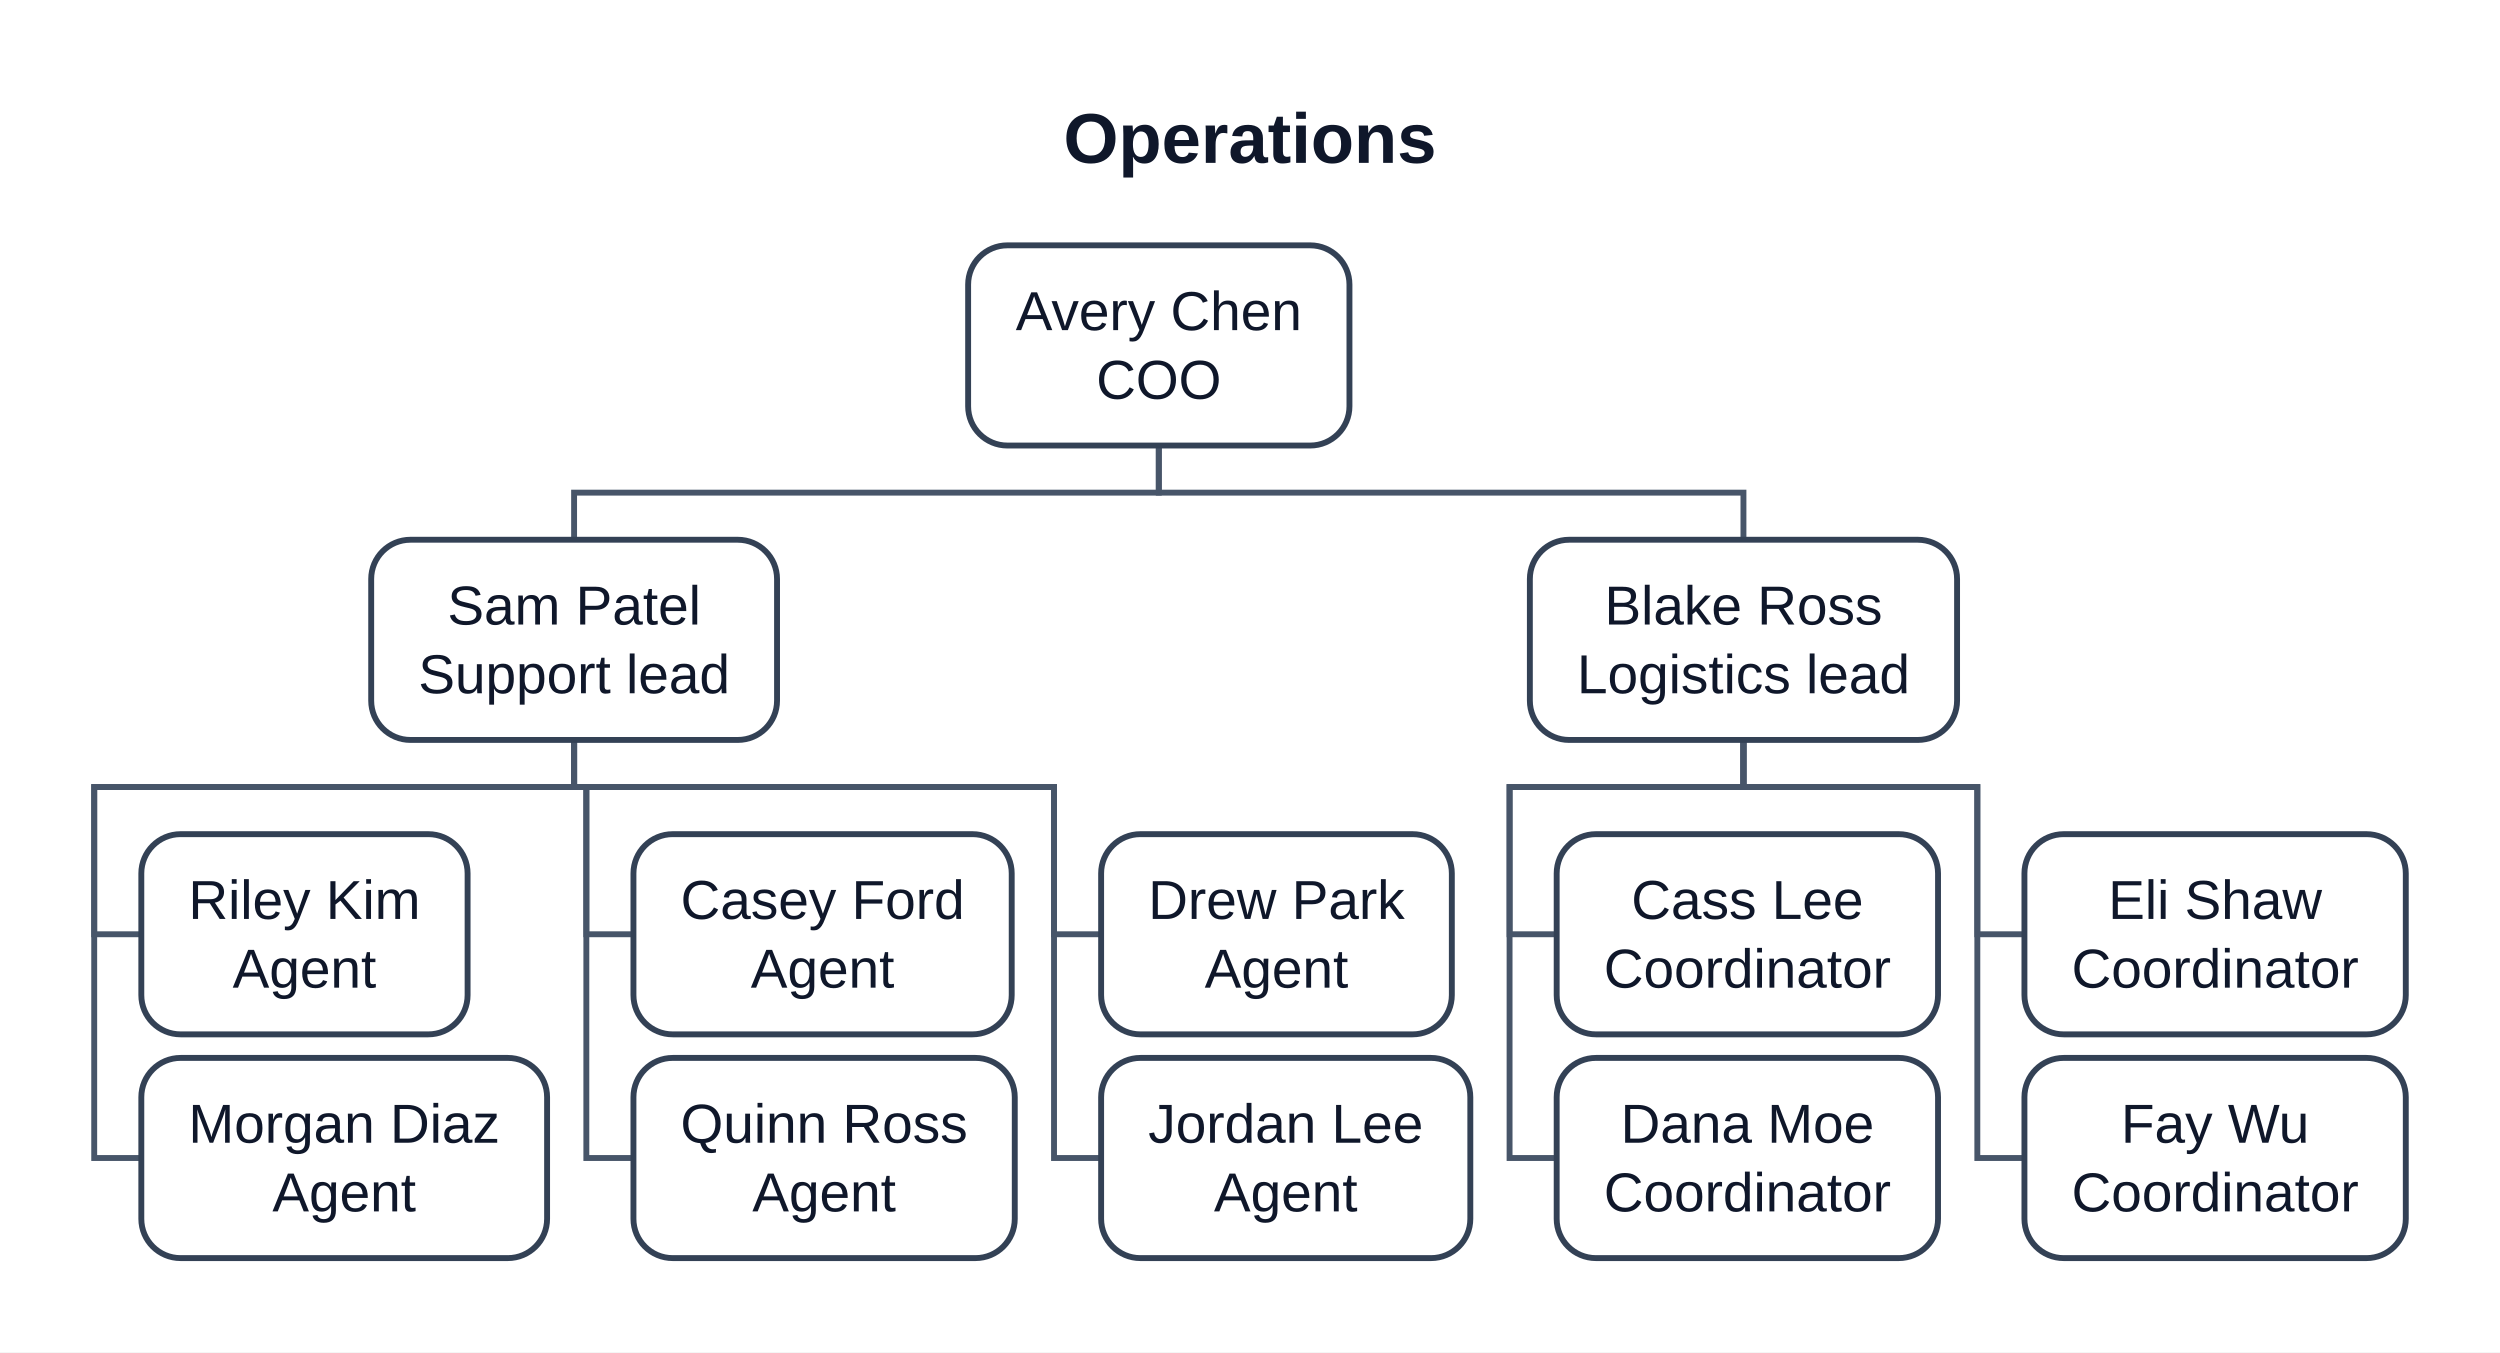
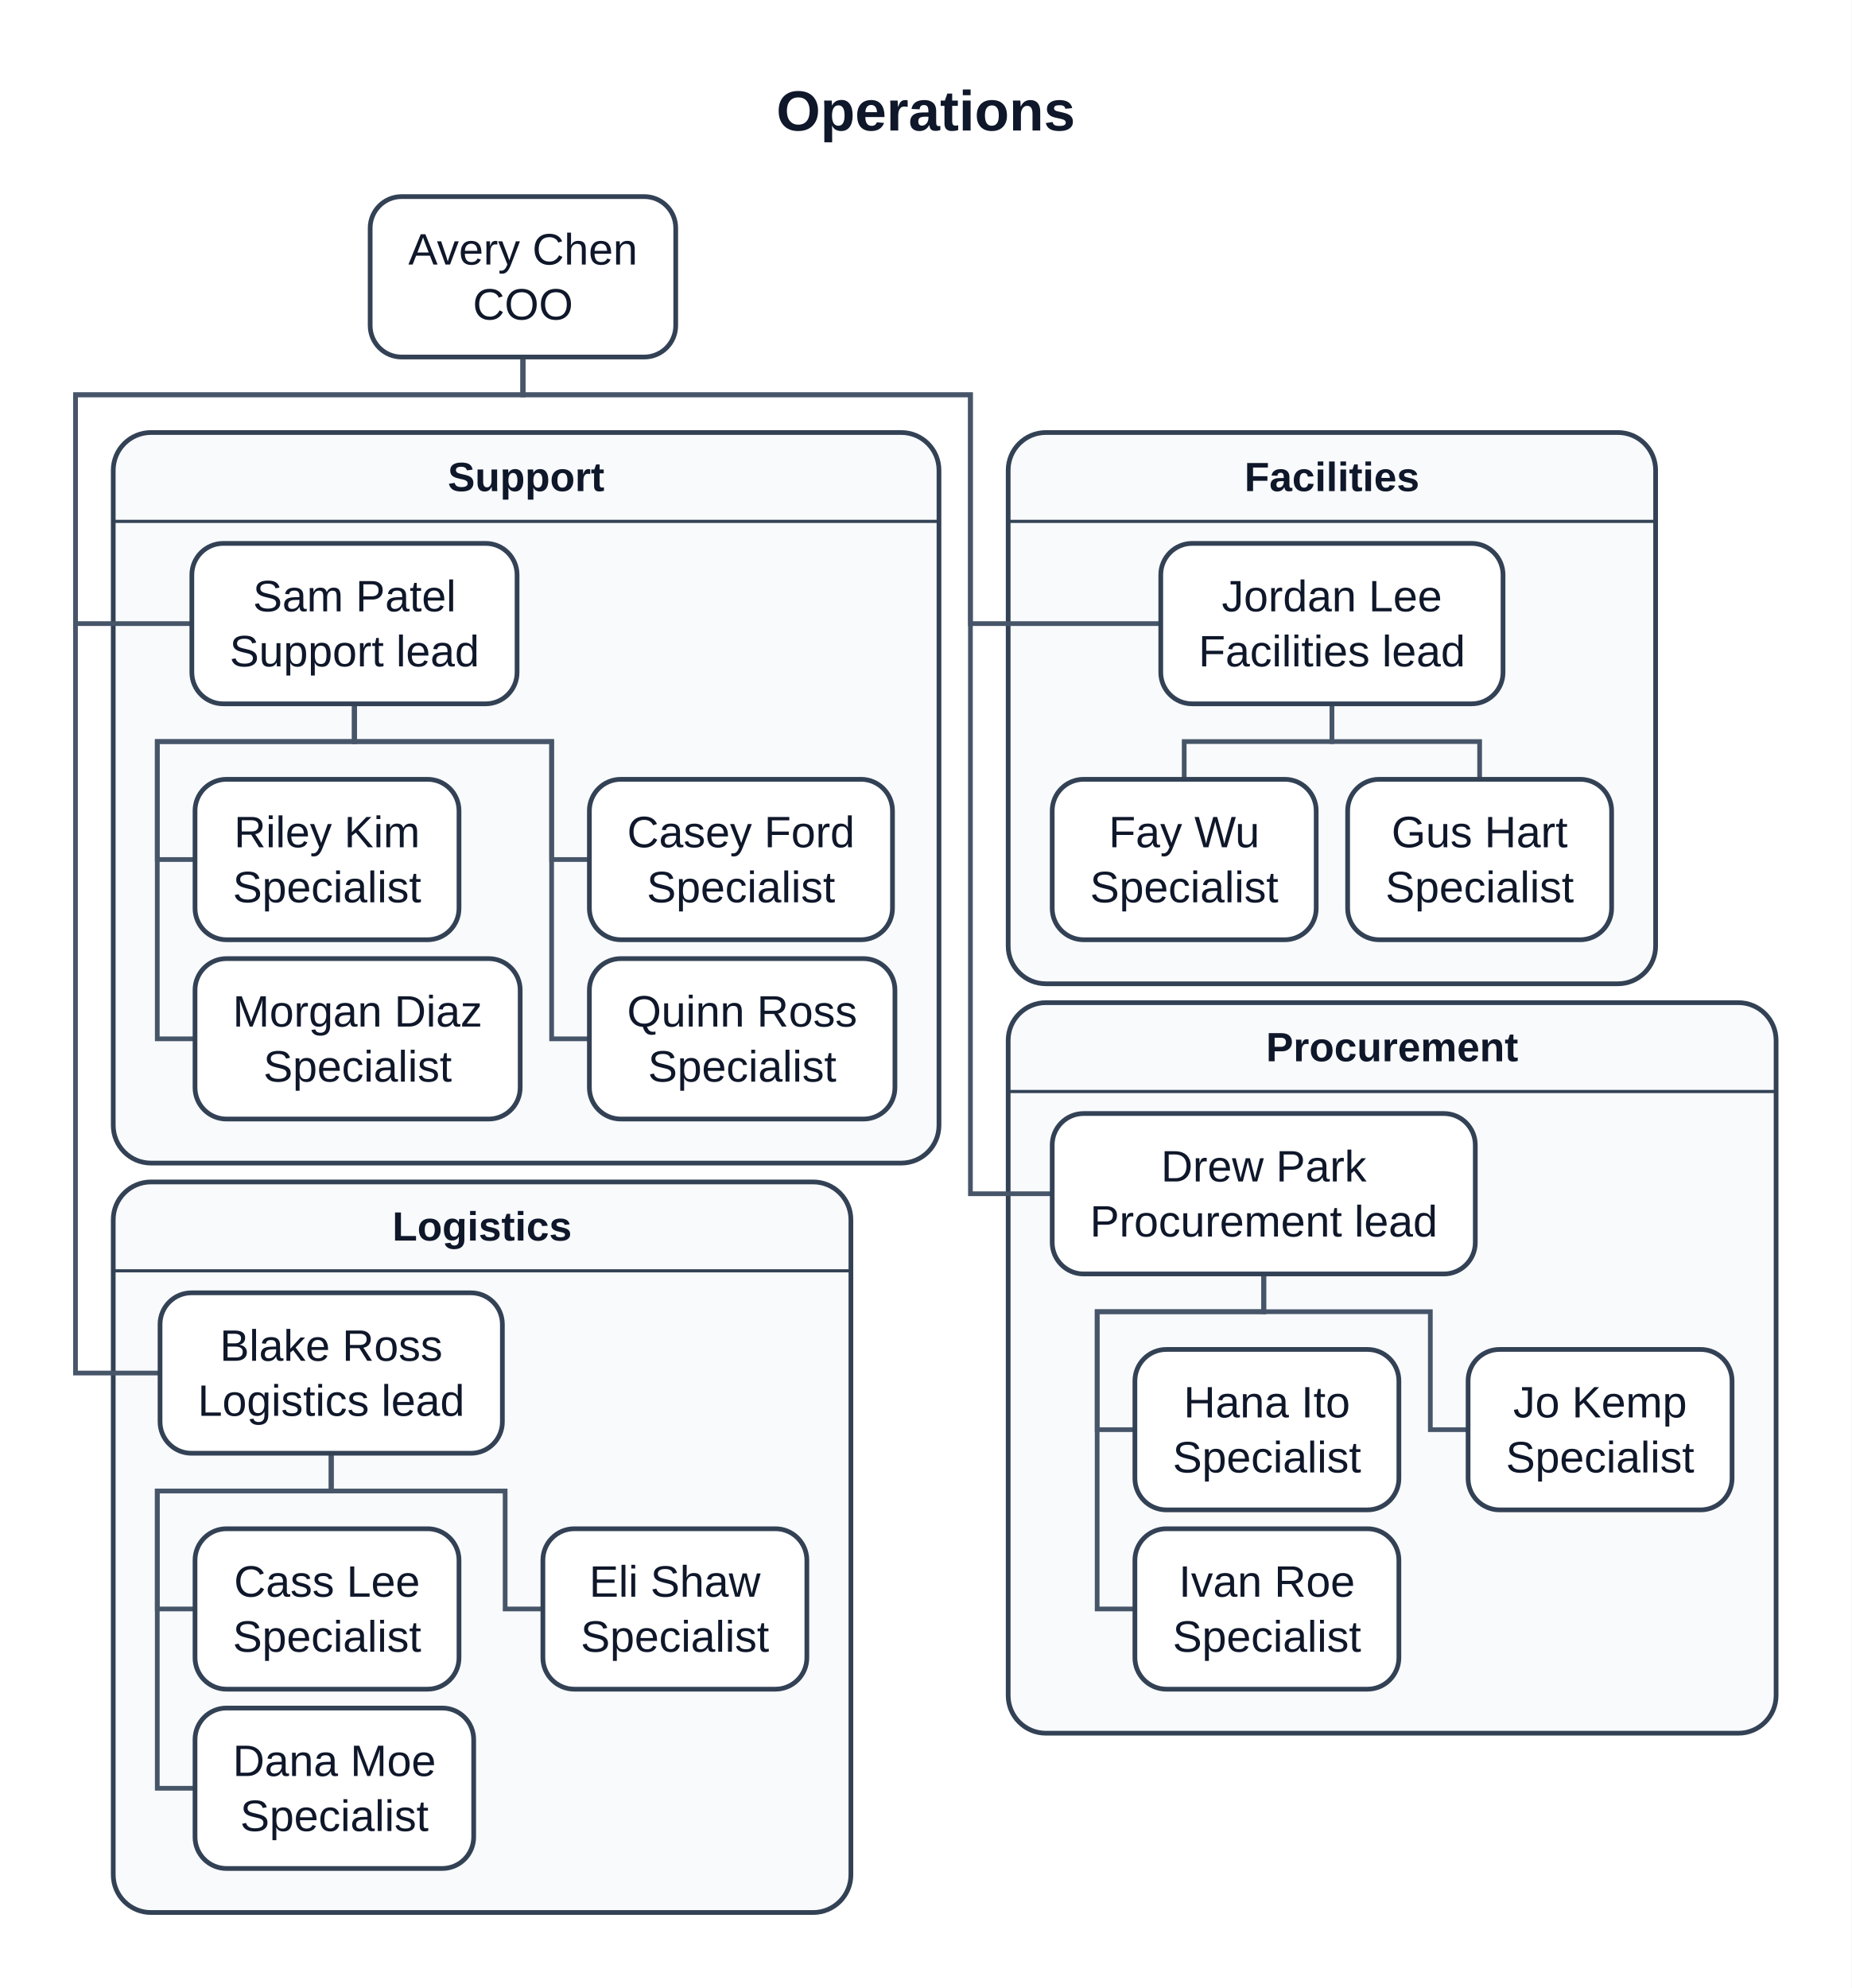
- <svg xmlns="http://www.w3.org/2000/svg" version="1.1" width="636.87" height="344.5" viewBox="0 0 636.87 344.5" class="jtd jtd-orgchart">
+ <svg xmlns="http://www.w3.org/2000/svg" version="1.1" width="588.64" height="632" viewBox="0 0 588.64 632" class="jtd jtd-orgchart">
  <defs>
    <marker id="jtd-arrow" viewBox="0 0 10 10" refX="10" refY="5" markerWidth="9" markerHeight="9" markerUnits="userSpaceOnUse" orient="auto">
      <path d="M0 0L10 5L0 10Z" fill="#475569" />
    </marker>
  </defs>
-   <rect width="636.87" height="344.5" fill="#ffffff" />
+   <rect width="588.64" height="632" fill="#ffffff" />
  <g font-family="Arial, 'Liberation Sans', Helvetica, sans-serif" font-size="14" fill="#0f172a" style="font-kerning:none;font-variant-ligatures:none">
-     <text x="318.43" y="41.49" text-anchor="middle" font-size="18" font-weight="bold" class="jtd-title">Operations</text>
+     <text x="294.32" y="41.49" text-anchor="middle" font-size="18" font-weight="bold" class="jtd-title">Operations</text>
    <g transform="translate(24 62.5)">
+       <g id="c-dept0" class="jtd-container">
+         <rect x="12" y="75" width="262.51" height="232.25" rx="12" fill="#f8fafc" stroke="#334155" stroke-width="1.5" />
+         <path d="M12 103.25H274.51" stroke="#334155" stroke-width="1" />
+         <text x="143.25" y="93.63" text-anchor="middle" font-size="13" font-weight="bold">Support</text>
+       </g>
+       <g id="c-dept1" class="jtd-container">
+         <rect x="12" y="313.25" width="234.51" height="232.25" rx="12" fill="#f8fafc" stroke="#334155" stroke-width="1.5" />
+         <path d="M12 341.5H246.51" stroke="#334155" stroke-width="1" />
+         <text x="129.25" y="331.88" text-anchor="middle" font-size="13" font-weight="bold">Logistics</text>
+       </g>
+       <g id="c-dept2" class="jtd-container">
+         <rect x="296.51" y="75" width="205.83" height="175.25" rx="12" fill="#f8fafc" stroke="#334155" stroke-width="1.5" />
+         <path d="M296.51 103.25H502.34" stroke="#334155" stroke-width="1" />
+         <text x="399.43" y="93.63" text-anchor="middle" font-size="13" font-weight="bold">Facilities</text>
+       </g>
+       <g id="c-dept3" class="jtd-container">
+         <rect x="296.51" y="256.25" width="244.13" height="232.25" rx="12" fill="#f8fafc" stroke="#334155" stroke-width="1.5" />
+         <path d="M296.51 284.5H540.64" stroke="#334155" stroke-width="1" />
+         <text x="418.57" y="274.88" text-anchor="middle" font-size="13" font-weight="bold">Procurement</text>
+       </g>
      <g id="e-edge:1" class="jtd-edge">
-         <path d="M271.2 51L271.2 63L122.25 63L122.25 75" fill="none" stroke="#475569" stroke-width="1.5" />
+         <path d="M142.25 51L142.25 63L0 63L0 135.75L36.99 135.75" fill="none" stroke="#475569" stroke-width="1.5" />
      </g>
      <g id="e-edge:2" class="jtd-edge">
-         <path d="M122.25 126L122.25 138L0 138L0 175.5L12 175.5" fill="none" stroke="#475569" stroke-width="1.5" />
+         <path d="M88.68 161.25L88.68 173.25L26 173.25L26 210.75L38 210.75" fill="none" stroke="#475569" stroke-width="1.5" />
      </g>
      <g id="e-edge:3" class="jtd-edge">
-         <path d="M122.25 126L122.25 138L0 138L0 232.5L12 232.5" fill="none" stroke="#475569" stroke-width="1.5" />
+         <path d="M88.68 161.25L88.68 173.25L26 173.25L26 267.75L38 267.75" fill="none" stroke="#475569" stroke-width="1.5" />
      </g>
      <g id="e-edge:4" class="jtd-edge">
-         <path d="M122.25 126L122.25 138L125.37 138L125.37 175.5L137.37 175.5" fill="none" stroke="#475569" stroke-width="1.5" />
+         <path d="M88.68 161.25L88.68 173.25L151.37 173.25L151.37 210.75L163.37 210.75" fill="none" stroke="#475569" stroke-width="1.5" />
      </g>
      <g id="e-edge:5" class="jtd-edge">
-         <path d="M122.25 126L122.25 138L125.37 138L125.37 232.5L137.37 232.5" fill="none" stroke="#475569" stroke-width="1.5" />
+         <path d="M88.68 161.25L88.68 173.25L151.37 173.25L151.37 267.75L163.37 267.75" fill="none" stroke="#475569" stroke-width="1.5" />
      </g>
      <g id="e-edge:6" class="jtd-edge">
-         <path d="M122.25 126L122.25 138L244.51 138L244.51 175.5L256.51 175.5" fill="none" stroke="#475569" stroke-width="1.5" />
+         <path d="M142.25 51L142.25 63L0 63L0 374L26.88 374" fill="none" stroke="#475569" stroke-width="1.5" />
      </g>
      <g id="e-edge:7" class="jtd-edge">
-         <path d="M122.25 126L122.25 138L244.51 138L244.51 232.5L256.51 232.5" fill="none" stroke="#475569" stroke-width="1.5" />
+         <path d="M81.3 399.5L81.3 411.5L26 411.5L26 449L38 449" fill="none" stroke="#475569" stroke-width="1.5" />
      </g>
      <g id="e-edge:8" class="jtd-edge">
-         <path d="M271.2 51L271.2 63L420.14 63L420.14 75" fill="none" stroke="#475569" stroke-width="1.5" />
+         <path d="M81.3 399.5L81.3 411.5L26 411.5L26 506L38 506" fill="none" stroke="#475569" stroke-width="1.5" />
      </g>
      <g id="e-edge:9" class="jtd-edge">
-         <path d="M420.14 126L420.14 138L360.56 138L360.56 175.5L372.56 175.5" fill="none" stroke="#475569" stroke-width="1.5" />
+         <path d="M81.3 399.5L81.3 411.5L136.59 411.5L136.59 449L148.59 449" fill="none" stroke="#475569" stroke-width="1.5" />
      </g>
      <g id="e-edge:10" class="jtd-edge">
-         <path d="M420.14 126L420.14 138L360.56 138L360.56 232.5L372.56 232.5" fill="none" stroke="#475569" stroke-width="1.5" />
+         <path d="M142.25 51L142.25 63L284.51 63L284.51 135.75L345.02 135.75" fill="none" stroke="#475569" stroke-width="1.5" />
      </g>
      <g id="e-edge:11" class="jtd-edge">
-         <path d="M420.14 126L420.14 138L479.72 138L479.72 175.5L491.72 175.5" fill="none" stroke="#475569" stroke-width="1.5" />
+         <path d="M399.43 161.25L399.43 173.25L352.47 173.25L352.47 185.25" fill="none" stroke="#475569" stroke-width="1.5" />
      </g>
      <g id="e-edge:12" class="jtd-edge">
-         <path d="M420.14 126L420.14 138L479.72 138L479.72 232.5L491.72 232.5" fill="none" stroke="#475569" stroke-width="1.5" />
+         <path d="M399.43 161.25L399.43 173.25L446.39 173.25L446.39 185.25" fill="none" stroke="#475569" stroke-width="1.5" />
      </g>
-       <g id="n-coo" class="jtd-node jtd-shape-card" transform="translate(222.63 0)">
+       <g id="e-edge:13" class="jtd-edge">
+         <path d="M142.25 51L142.25 63L284.51 63L284.51 317L310.51 317" fill="none" stroke="#475569" stroke-width="1.5" />
+       </g>
+       <g id="e-edge:14" class="jtd-edge">
+         <path d="M377.76 342.5L377.76 354.5L324.8 354.5L324.8 392L336.8 392" fill="none" stroke="#475569" stroke-width="1.5" />
+       </g>
+       <g id="e-edge:15" class="jtd-edge">
+         <path d="M377.76 342.5L377.76 354.5L324.8 354.5L324.8 449L336.8 449" fill="none" stroke="#475569" stroke-width="1.5" />
+       </g>
+       <g id="e-edge:16" class="jtd-edge">
+         <path d="M377.76 342.5L377.76 354.5L430.72 354.5L430.72 392L442.72 392" fill="none" stroke="#475569" stroke-width="1.5" />
+       </g>
+       <g id="n-coo" class="jtd-node jtd-shape-card" transform="translate(93.68 0)">
        <path d="M10 0H87.14A10 10 0 0 1 97.14 10V41A10 10 0 0 1 87.14 51H10A10 10 0 0 1 0 41V10A10 10 0 0 1 10 0Z" fill="#ffffff" stroke="#334155" stroke-width="1.5" />
        <text x="48.57" y="21.6" text-anchor="middle">Avery Chen</text>
        <text x="48.57" y="39.1" text-anchor="middle">COO</text>
      </g>
-       <g id="n-sup" class="jtd-node jtd-shape-card" transform="translate(70.56 75)">
+       <g id="n-lead0" class="jtd-node jtd-shape-card" transform="translate(36.99 110.25)">
        <path d="M10 0H93.39A10 10 0 0 1 103.39 10V41A10 10 0 0 1 93.39 51H10A10 10 0 0 1 0 41V10A10 10 0 0 1 10 0Z" fill="#ffffff" stroke="#334155" stroke-width="1.5" />
        <text x="51.7" y="21.6" text-anchor="middle">Sam Patel</text>
        <text x="51.7" y="39.1" text-anchor="middle">Support lead</text>
      </g>
-       <g id="n-s0" class="jtd-node jtd-shape-card" transform="translate(12 150)">
-         <path d="M10 0H73.12A10 10 0 0 1 83.12 10V41A10 10 0 0 1 73.12 51H10A10 10 0 0 1 0 41V10A10 10 0 0 1 10 0Z" fill="#ffffff" stroke="#334155" stroke-width="1.5" />
-         <text x="41.56" y="21.6" text-anchor="middle">Riley Kim</text>
-         <text x="41.56" y="39.1" text-anchor="middle">Agent</text>
+       <g id="n-p00" class="jtd-node jtd-shape-card" transform="translate(38 185.25)">
+         <path d="M10 0H73.92A10 10 0 0 1 83.92 10V41A10 10 0 0 1 73.92 51H10A10 10 0 0 1 0 41V10A10 10 0 0 1 10 0Z" fill="#ffffff" stroke="#334155" stroke-width="1.5" />
+         <text x="41.96" y="21.6" text-anchor="middle">Riley Kim</text>
+         <text x="41.96" y="39.1" text-anchor="middle">Specialist</text>
      </g>
-       <g id="n-s1" class="jtd-node jtd-shape-card" transform="translate(12 207)">
+       <g id="n-p01" class="jtd-node jtd-shape-card" transform="translate(38 242.25)">
        <path d="M10 0H93.37A10 10 0 0 1 103.37 10V41A10 10 0 0 1 93.37 51H10A10 10 0 0 1 0 41V10A10 10 0 0 1 10 0Z" fill="#ffffff" stroke="#334155" stroke-width="1.5" />
        <text x="51.68" y="21.6" text-anchor="middle">Morgan Diaz</text>
-         <text x="51.68" y="39.1" text-anchor="middle">Agent</text>
+         <text x="51.68" y="39.1" text-anchor="middle">Specialist</text>
      </g>
-       <g id="n-s2" class="jtd-node jtd-shape-card" transform="translate(137.37 150)">
+       <g id="n-p02" class="jtd-node jtd-shape-card" transform="translate(163.37 185.25)">
        <path d="M10 0H86.36A10 10 0 0 1 96.36 10V41A10 10 0 0 1 86.36 51H10A10 10 0 0 1 0 41V10A10 10 0 0 1 10 0Z" fill="#ffffff" stroke="#334155" stroke-width="1.5" />
        <text x="48.18" y="21.6" text-anchor="middle">Casey Ford</text>
-         <text x="48.18" y="39.1" text-anchor="middle">Agent</text>
+         <text x="48.18" y="39.1" text-anchor="middle">Specialist</text>
      </g>
-       <g id="n-s3" class="jtd-node jtd-shape-card" transform="translate(137.37 207)">
+       <g id="n-p03" class="jtd-node jtd-shape-card" transform="translate(163.37 242.25)">
        <path d="M10 0H87.14A10 10 0 0 1 97.14 10V41A10 10 0 0 1 87.14 51H10A10 10 0 0 1 0 41V10A10 10 0 0 1 10 0Z" fill="#ffffff" stroke="#334155" stroke-width="1.5" />
        <text x="48.57" y="21.6" text-anchor="middle">Quinn Ross</text>
-         <text x="48.57" y="39.1" text-anchor="middle">Agent</text>
+         <text x="48.57" y="39.1" text-anchor="middle">Specialist</text>
      </g>
-       <g id="n-s4" class="jtd-node jtd-shape-card" transform="translate(256.51 150)">
-         <path d="M10 0H79.34A10 10 0 0 1 89.34 10V41A10 10 0 0 1 79.34 51H10A10 10 0 0 1 0 41V10A10 10 0 0 1 10 0Z" fill="#ffffff" stroke="#334155" stroke-width="1.5" />
-         <text x="44.67" y="21.6" text-anchor="middle">Drew Park</text>
-         <text x="44.67" y="39.1" text-anchor="middle">Agent</text>
-       </g>
-       <g id="n-s5" class="jtd-node jtd-shape-card" transform="translate(256.51 207)">
-         <path d="M10 0H84.05A10 10 0 0 1 94.05 10V41A10 10 0 0 1 84.05 51H10A10 10 0 0 1 0 41V10A10 10 0 0 1 10 0Z" fill="#ffffff" stroke="#334155" stroke-width="1.5" />
-         <text x="47.03" y="21.6" text-anchor="middle">Jordan Lee</text>
-         <text x="47.03" y="39.1" text-anchor="middle">Agent</text>
-       </g>
-       <g id="n-log" class="jtd-node jtd-shape-card" transform="translate(365.73 75)">
+       <g id="n-lead1" class="jtd-node jtd-shape-card" transform="translate(26.88 348.5)">
        <path d="M10 0H98.83A10 10 0 0 1 108.83 10V41A10 10 0 0 1 98.83 51H10A10 10 0 0 1 0 41V10A10 10 0 0 1 10 0Z" fill="#ffffff" stroke="#334155" stroke-width="1.5" />
        <text x="54.41" y="21.6" text-anchor="middle">Blake Ross</text>
        <text x="54.41" y="39.1" text-anchor="middle">Logistics lead</text>
      </g>
-       <g id="n-l0" class="jtd-node jtd-shape-card" transform="translate(372.56 150)">
-         <path d="M10 0H87.15A10 10 0 0 1 97.15 10V41A10 10 0 0 1 87.15 51H10A10 10 0 0 1 0 41V10A10 10 0 0 1 10 0Z" fill="#ffffff" stroke="#334155" stroke-width="1.5" />
-         <text x="48.58" y="21.6" text-anchor="middle">Cass Lee</text>
-         <text x="48.58" y="39.1" text-anchor="middle">Coordinator</text>
+       <g id="n-p10" class="jtd-node jtd-shape-card" transform="translate(38 423.5)">
+         <path d="M10 0H73.92A10 10 0 0 1 83.92 10V41A10 10 0 0 1 73.92 51H10A10 10 0 0 1 0 41V10A10 10 0 0 1 10 0Z" fill="#ffffff" stroke="#334155" stroke-width="1.5" />
+         <text x="41.96" y="21.6" text-anchor="middle">Cass Lee</text>
+         <text x="41.96" y="39.1" text-anchor="middle">Specialist</text>
      </g>
-       <g id="n-l1" class="jtd-node jtd-shape-card" transform="translate(372.56 207)">
-         <path d="M10 0H87.15A10 10 0 0 1 97.15 10V41A10 10 0 0 1 87.15 51H10A10 10 0 0 1 0 41V10A10 10 0 0 1 10 0Z" fill="#ffffff" stroke="#334155" stroke-width="1.5" />
-         <text x="48.58" y="21.6" text-anchor="middle">Dana Moe</text>
-         <text x="48.58" y="39.1" text-anchor="middle">Coordinator</text>
+       <g id="n-p11" class="jtd-node jtd-shape-card" transform="translate(38 480.5)">
+         <path d="M10 0H78.59A10 10 0 0 1 88.59 10V41A10 10 0 0 1 78.59 51H10A10 10 0 0 1 0 41V10A10 10 0 0 1 10 0Z" fill="#ffffff" stroke="#334155" stroke-width="1.5" />
+         <text x="44.3" y="21.6" text-anchor="middle">Dana Moe</text>
+         <text x="44.3" y="39.1" text-anchor="middle">Specialist</text>
      </g>
-       <g id="n-l2" class="jtd-node jtd-shape-card" transform="translate(491.72 150)">
-         <path d="M10 0H87.15A10 10 0 0 1 97.15 10V41A10 10 0 0 1 87.15 51H10A10 10 0 0 1 0 41V10A10 10 0 0 1 10 0Z" fill="#ffffff" stroke="#334155" stroke-width="1.5" />
-         <text x="48.58" y="21.6" text-anchor="middle">Eli Shaw</text>
-         <text x="48.58" y="39.1" text-anchor="middle">Coordinator</text>
+       <g id="n-p12" class="jtd-node jtd-shape-card" transform="translate(148.59 423.5)">
+         <path d="M10 0H73.92A10 10 0 0 1 83.92 10V41A10 10 0 0 1 73.92 51H10A10 10 0 0 1 0 41V10A10 10 0 0 1 10 0Z" fill="#ffffff" stroke="#334155" stroke-width="1.5" />
+         <text x="41.96" y="21.6" text-anchor="middle">Eli Shaw</text>
+         <text x="41.96" y="39.1" text-anchor="middle">Specialist</text>
      </g>
-       <g id="n-l3" class="jtd-node jtd-shape-card" transform="translate(491.72 207)">
-         <path d="M10 0H87.15A10 10 0 0 1 97.15 10V41A10 10 0 0 1 87.15 51H10A10 10 0 0 1 0 41V10A10 10 0 0 1 10 0Z" fill="#ffffff" stroke="#334155" stroke-width="1.5" />
-         <text x="48.58" y="21.6" text-anchor="middle">Fay Wu</text>
-         <text x="48.58" y="39.1" text-anchor="middle">Coordinator</text>
+       <g id="n-lead2" class="jtd-node jtd-shape-card" transform="translate(345.02 110.25)">
+         <path d="M10 0H98.81A10 10 0 0 1 108.81 10V41A10 10 0 0 1 98.81 51H10A10 10 0 0 1 0 41V10A10 10 0 0 1 10 0Z" fill="#ffffff" stroke="#334155" stroke-width="1.5" />
+         <text x="54.41" y="21.6" text-anchor="middle">Jordan Lee</text>
+         <text x="54.41" y="39.1" text-anchor="middle">Facilities lead</text>
+       </g>
+       <g id="n-p20" class="jtd-node jtd-shape-card" transform="translate(310.51 185.25)">
+         <path d="M10 0H73.92A10 10 0 0 1 83.92 10V41A10 10 0 0 1 73.92 51H10A10 10 0 0 1 0 41V10A10 10 0 0 1 10 0Z" fill="#ffffff" stroke="#334155" stroke-width="1.5" />
+         <text x="41.96" y="21.6" text-anchor="middle">Fay Wu</text>
+         <text x="41.96" y="39.1" text-anchor="middle">Specialist</text>
+       </g>
+       <g id="n-p21" class="jtd-node jtd-shape-card" transform="translate(404.43 185.25)">
+         <path d="M10 0H73.92A10 10 0 0 1 83.92 10V41A10 10 0 0 1 73.92 51H10A10 10 0 0 1 0 41V10A10 10 0 0 1 10 0Z" fill="#ffffff" stroke="#334155" stroke-width="1.5" />
+         <text x="41.96" y="21.6" text-anchor="middle">Gus Hart</text>
+         <text x="41.96" y="39.1" text-anchor="middle">Specialist</text>
+       </g>
+       <g id="n-lead3" class="jtd-node jtd-shape-card" transform="translate(310.51 291.5)">
+         <path d="M10 0H124.5A10 10 0 0 1 134.5 10V41A10 10 0 0 1 124.5 51H10A10 10 0 0 1 0 41V10A10 10 0 0 1 10 0Z" fill="#ffffff" stroke="#334155" stroke-width="1.5" />
+         <text x="67.25" y="21.6" text-anchor="middle">Drew Park</text>
+         <text x="67.25" y="39.1" text-anchor="middle">Procurement lead</text>
+       </g>
+       <g id="n-p30" class="jtd-node jtd-shape-card" transform="translate(336.8 366.5)">
+         <path d="M10 0H73.92A10 10 0 0 1 83.92 10V41A10 10 0 0 1 73.92 51H10A10 10 0 0 1 0 41V10A10 10 0 0 1 10 0Z" fill="#ffffff" stroke="#334155" stroke-width="1.5" />
+         <text x="41.96" y="21.6" text-anchor="middle">Hana Ito</text>
+         <text x="41.96" y="39.1" text-anchor="middle">Specialist</text>
+       </g>
+       <g id="n-p31" class="jtd-node jtd-shape-card" transform="translate(336.8 423.5)">
+         <path d="M10 0H73.92A10 10 0 0 1 83.92 10V41A10 10 0 0 1 73.92 51H10A10 10 0 0 1 0 41V10A10 10 0 0 1 10 0Z" fill="#ffffff" stroke="#334155" stroke-width="1.5" />
+         <text x="41.96" y="21.6" text-anchor="middle">Ivan Roe</text>
+         <text x="41.96" y="39.1" text-anchor="middle">Specialist</text>
+       </g>
+       <g id="n-p32" class="jtd-node jtd-shape-card" transform="translate(442.72 366.5)">
+         <path d="M10 0H73.92A10 10 0 0 1 83.92 10V41A10 10 0 0 1 73.92 51H10A10 10 0 0 1 0 41V10A10 10 0 0 1 10 0Z" fill="#ffffff" stroke="#334155" stroke-width="1.5" />
+         <text x="41.96" y="21.6" text-anchor="middle">Jo Kemp</text>
+         <text x="41.96" y="39.1" text-anchor="middle">Specialist</text>
      </g>
    </g>
  </g>
</svg>
